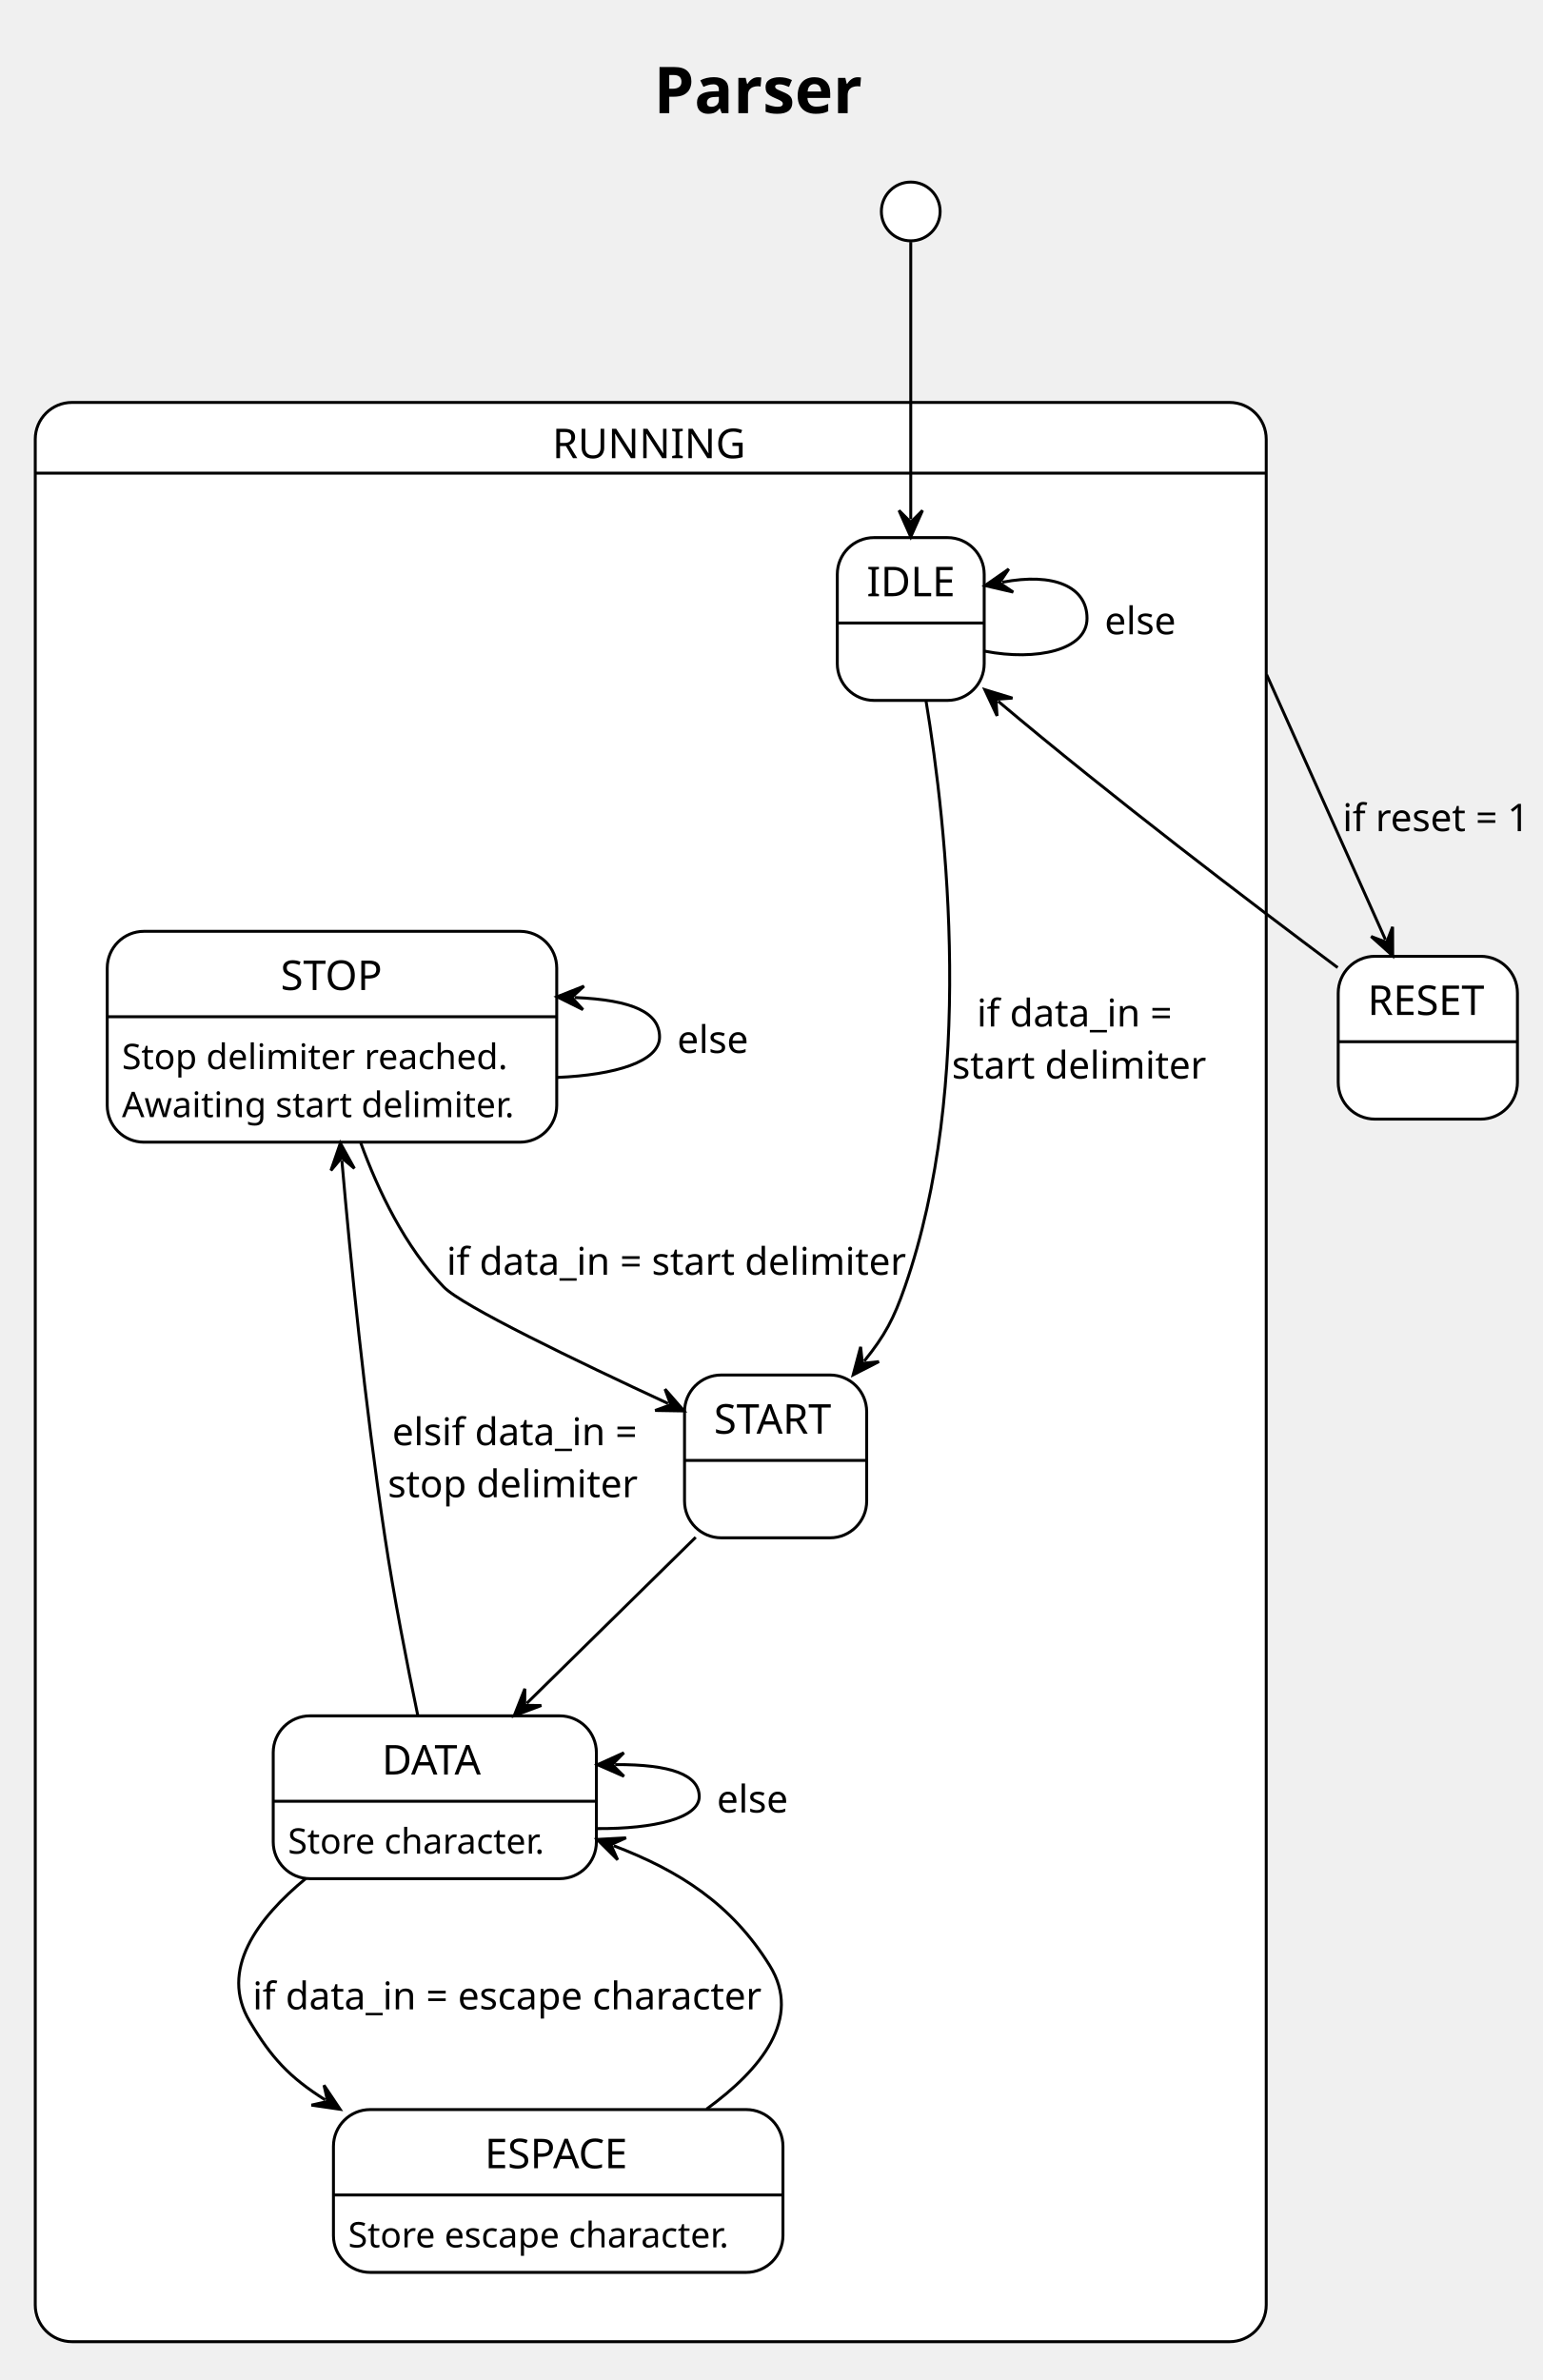
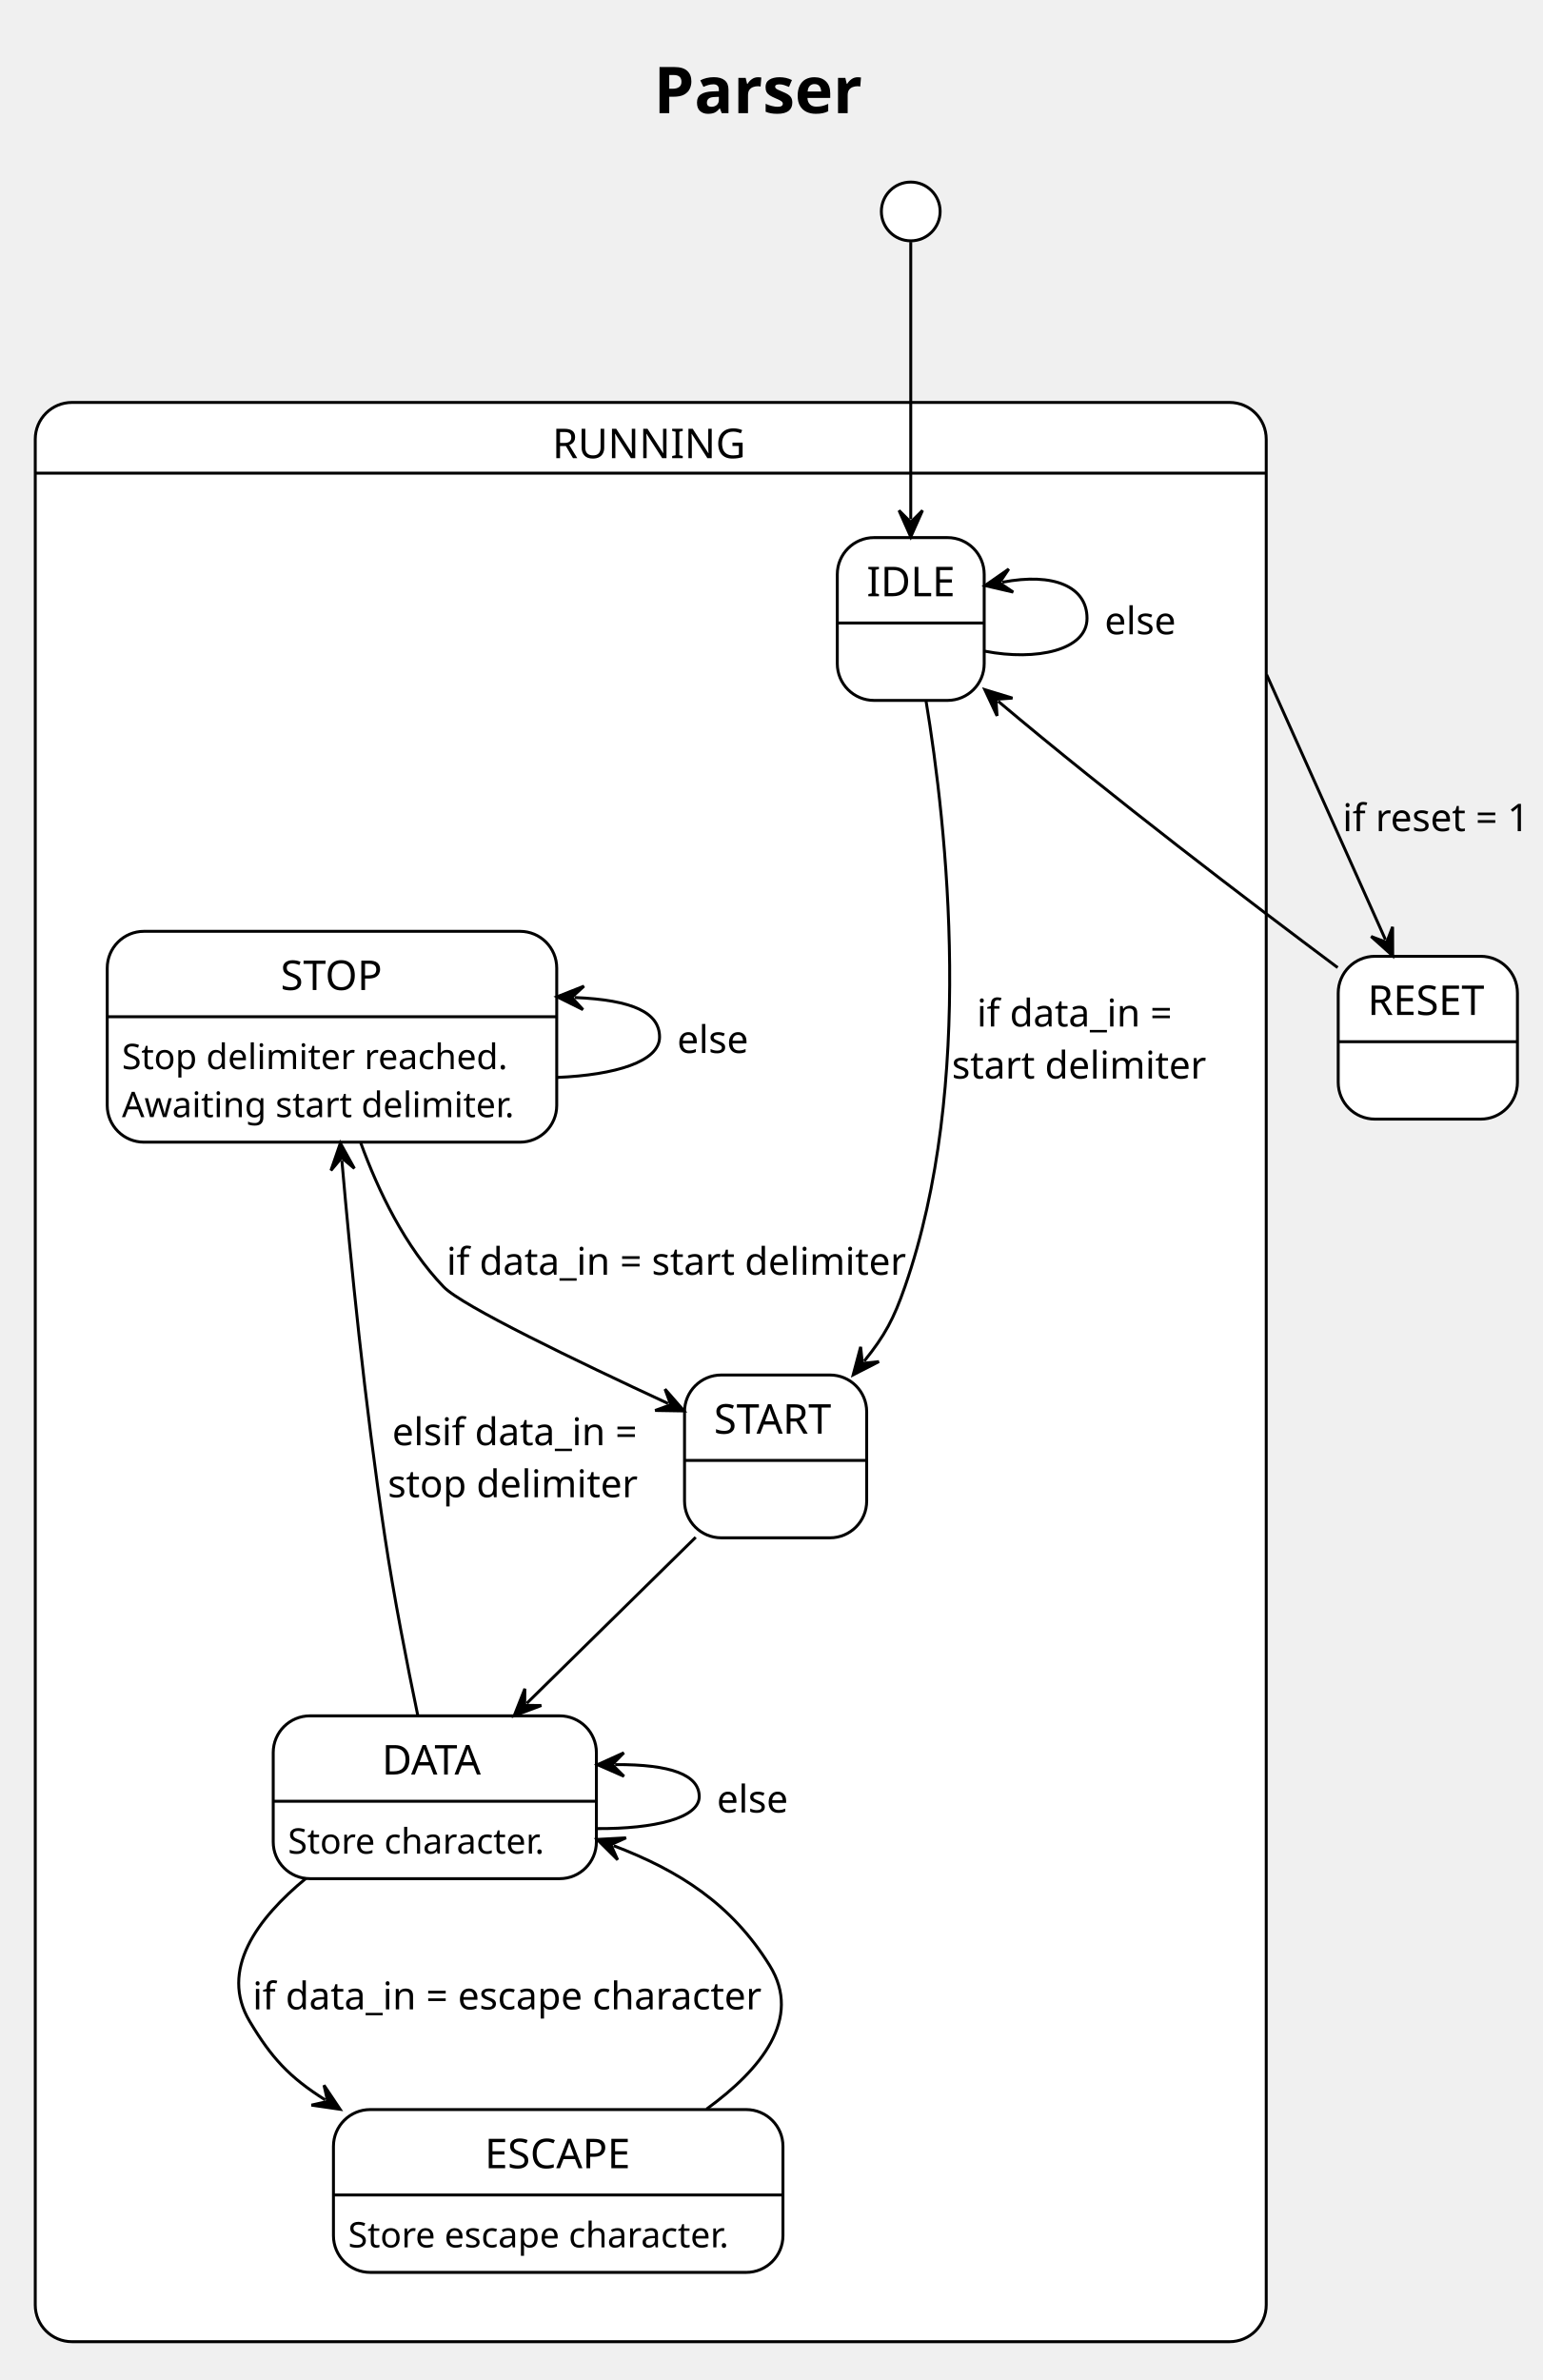
<svg xmlns="http://www.w3.org/2000/svg" contentStyleType="text/css" height="810px" preserveAspectRatio="none" style="width:525px;height:810px;background:#FFFFFF;" version="1.1" viewBox="0 0 525 810" width="525px" zoomAndPan="magnify">
  <defs />
  <g>
    <text fill="#000000" font-family="Verdana" font-size="22" font-weight="bold" lengthAdjust="spacing" textLength="71" x="222.5" y="38.518">Parser</text>
    <g id="cluster_RUNNING">
      <path d="M24.5,136.964 L418.5,136.964 A12.5,12.5 0 0 1 431,149.464 L431,161.032 L12,161.032 L12,149.464 A12.5,12.5 0 0 1 24.5,136.964 " fill="#FFFFFF" style="stroke:#FFFFFF;stroke-width:1.0;" />
      <path d="M12,161.032 L431,161.032 L431,784.464 A12.5,12.5 0 0 1 418.5,796.964 L24.5,796.964 A12.5,12.5 0 0 1 12,784.464 L12,161.032 " fill="#FFFFFF" style="stroke:#FFFFFF;stroke-width:1.0;" />
      <rect fill="none" height="660" rx="12.5" ry="12.5" style="stroke:#000000;stroke-width:1.0;" width="419" x="12" y="136.964" />
      <line style="stroke:#000000;stroke-width:1.0;" x1="12" x2="431" y1="161.032" y2="161.032" />
      <text fill="#000000" font-family="Verdana" font-size="14" lengthAdjust="spacing" textLength="67" x="188" y="155.93">RUNNING</text>
    </g>
    <g id="RUNNING.IDLE">
      <rect fill="#FFFFFF" height="55.412" rx="12.5" ry="12.5" style="stroke:#000000;stroke-width:1.0;" width="50" x="285" y="182.964" />
      <line style="stroke:#000000;stroke-width:1.0;" x1="285" x2="335" y1="212.032" y2="212.032" />
      <text fill="#000000" font-family="Verdana" font-size="14" lengthAdjust="spacing" textLength="30" x="295" y="202.93">IDLE</text>
      <text fill="#000000" font-family="Verdana" font-size="12" lengthAdjust="spacing" textLength="3" x="290" y="229.86"> </text>
    </g>
    <g id="RUNNING.STOP">
      <rect fill="#FFFFFF" height="71.756" rx="12.5" ry="12.5" style="stroke:#000000;stroke-width:1.0;" width="153" x="36.5" y="316.964" />
      <line style="stroke:#000000;stroke-width:1.0;" x1="36.5" x2="189.5" y1="346.032" y2="346.032" />
      <text fill="#000000" font-family="Verdana" font-size="14" lengthAdjust="spacing" textLength="35" x="95.5" y="336.93">STOP</text>
      <text fill="#000000" font-family="Verdana" font-size="12" lengthAdjust="spacing" textLength="130" x="41.5" y="363.86">Stop delimiter reached.</text>
      <text fill="#000000" font-family="Verdana" font-size="12" lengthAdjust="spacing" textLength="133" x="41.5" y="380.204">Awaiting start delimiter.</text>
    </g>
    <g id="RUNNING.START">
      <rect fill="#FFFFFF" height="55.412" rx="12.5" ry="12.5" style="stroke:#000000;stroke-width:1.0;" width="62" x="233" y="467.964" />
      <line style="stroke:#000000;stroke-width:1.0;" x1="233" x2="295" y1="497.032" y2="497.032" />
      <text fill="#000000" font-family="Verdana" font-size="14" lengthAdjust="spacing" textLength="42" x="243" y="487.93">START</text>
      <text fill="#000000" font-family="Verdana" font-size="12" lengthAdjust="spacing" textLength="3" x="238" y="514.86"> </text>
    </g>
-     <g id="RUNNING.ESPACE">
+     <g id="RUNNING.ESCAPE">
      <rect fill="#FFFFFF" height="55.412" rx="12.5" ry="12.5" style="stroke:#000000;stroke-width:1.0;" width="153" x="113.5" y="717.964" />
      <line style="stroke:#000000;stroke-width:1.0;" x1="113.5" x2="266.5" y1="747.032" y2="747.032" />
-       <text fill="#000000" font-family="Verdana" font-size="14" lengthAdjust="spacing" textLength="50" x="165" y="737.93">ESPACE</text>
+       <text fill="#000000" font-family="Verdana" font-size="14" lengthAdjust="spacing" textLength="50" x="165" y="737.93">ESCAPE</text>
      <text fill="#000000" font-family="Verdana" font-size="12" lengthAdjust="spacing" textLength="133" x="118.5" y="764.86">Store escape character.</text>
    </g>
    <g id="RUNNING.DATA">
      <rect fill="#FFFFFF" height="55.412" rx="12.5" ry="12.5" style="stroke:#000000;stroke-width:1.0;" width="110" x="93" y="583.964" />
      <line style="stroke:#000000;stroke-width:1.0;" x1="93" x2="203" y1="613.032" y2="613.032" />
      <text fill="#000000" font-family="Verdana" font-size="14" lengthAdjust="spacing" textLength="36" x="130" y="603.93">DATA</text>
      <text fill="#000000" font-family="Verdana" font-size="12" lengthAdjust="spacing" textLength="90" x="98" y="630.86">Store character.</text>
    </g>
    <ellipse cx="310" cy="71.964" fill="#FFFFFF" rx="10" ry="10" style="stroke:#000000;stroke-width:1.0;" />
    <g id="RESET">
      <rect fill="#FFFFFF" height="55.412" rx="12.5" ry="12.5" style="stroke:#000000;stroke-width:1.0;" width="61" x="455.5" y="325.464" />
      <line style="stroke:#000000;stroke-width:1.0;" x1="455.5" x2="516.5" y1="354.532" y2="354.532" />
      <text fill="#000000" font-family="Verdana" font-size="14" lengthAdjust="spacing" textLength="41" x="465.5" y="345.43">RESET</text>
      <text fill="#000000" font-family="Verdana" font-size="12" lengthAdjust="spacing" textLength="3" x="460.5" y="372.36"> </text>
    </g>
    <g id="link_IDLE_IDLE">
      <path d="M341.171,198.156 C358.661,194.776 370,199.634 370,210.464 C370,221.294 352.77,225.014 335.28,221.634 " fill="none" id="IDLE-backto-IDLE" style="stroke:#000000;stroke-width:1.0;" />
      <polygon fill="#000000" points="335.28,199.294,344.875,201.514,340.189,198.345,343.358,193.659,335.28,199.294" style="stroke:#000000;stroke-width:1.0;" />
      <text fill="#000000" font-family="Verdana" font-size="13" lengthAdjust="spacing" textLength="23" x="376" y="215.861">else</text>
    </g>
    <g id="link_IDLE_START">
      <path d="M315.15,238.214 C322.32,281.574 331.93,369.264 308,437.964 C304.24,448.764 301.268,454.435 294.168,463.235 " fill="none" id="IDLE-to-START" style="stroke:#000000;stroke-width:1.0;" />
      <polygon fill="#000000" points="290.4,467.904,299.164,463.411,293.54,464.013,292.938,458.388,290.4,467.904" style="stroke:#000000;stroke-width:1.0;" />
      <text fill="#000000" font-family="Verdana" font-size="13" lengthAdjust="spacing" textLength="64" x="332.5" y="349.361">if data_in =</text>
      <text fill="#000000" font-family="Verdana" font-size="13" lengthAdjust="spacing" textLength="84" x="324" y="367.067">start delimiter</text>
    </g>
    <g id="link_STOP_START">
      <path d="M122.81,389.014 C128.81,405.444 137.91,424.354 151,437.964 C157.22,444.424 196.138,463.158 227.398,477.668 " fill="none" id="STOP-to-START" style="stroke:#000000;stroke-width:1.0;" />
      <polygon fill="#000000" points="232.84,480.194,226.361,472.777,228.305,478.089,222.993,480.033,232.84,480.194" style="stroke:#000000;stroke-width:1.0;" />
      <text fill="#000000" font-family="Verdana" font-size="13" lengthAdjust="spacing" textLength="151" x="152" y="433.861">if data_in = start delimiter</text>
    </g>
    <g id="link_STOP_STOP">
      <path d="M195.605,339.487 C215.495,340.327 224.5,344.654 224.5,352.964 C224.5,361.274 209.5,365.854 189.61,366.694 " fill="none" id="STOP-backto-STOP" style="stroke:#000000;stroke-width:1.0;" />
      <polygon fill="#000000" points="189.61,339.234,198.433,343.61,194.606,339.445,198.771,335.617,189.61,339.234" style="stroke:#000000;stroke-width:1.0;" />
      <text fill="#000000" font-family="Verdana" font-size="13" lengthAdjust="spacing" textLength="23" x="230.5" y="358.361">else</text>
    </g>
    <g id="link_START_DATA">
      <path d="M236.8,523.194 C218.19,541.484 197.889,561.438 179.309,579.698 " fill="none" id="START-to-DATA" style="stroke:#000000;stroke-width:1.0;" />
      <polygon fill="#000000" points="175.03,583.904,184.253,580.448,178.596,580.399,178.645,574.743,175.03,583.904" style="stroke:#000000;stroke-width:1.0;" />
    </g>
-     <g id="link_ESPACE_DATA">
-       <path d="M240.51,717.784 C259.09,704.284 273.17,686.974 262,668.964 C248.96,647.944 231.117,636.64 208.857,628.16 " fill="none" id="ESPACE-to-DATA" style="stroke:#000000;stroke-width:1.0;" />
+     <g id="link_ESCAPE_DATA">
+       <path d="M240.51,717.784 C259.09,704.284 273.17,686.974 262,668.964 C248.96,647.944 231.117,636.64 208.857,628.16 " fill="none" id="ESCAPE-to-DATA" style="stroke:#000000;stroke-width:1.0;" />
      <polygon fill="#000000" points="203.25,626.024,210.236,632.966,207.922,627.804,213.084,625.49,203.25,626.024" style="stroke:#000000;stroke-width:1.0;" />
    </g>
-     <g id="link_DATA_ESPACE">
-       <path d="M104.23,639.204 C87.46,652.984 74.58,670.524 85,687.964 C92.38,700.314 98.415,706.923 110.685,714.663 " fill="none" id="DATA-to-ESPACE" style="stroke:#000000;stroke-width:1.0;" />
+     <g id="link_DATA_ESCAPE">
+       <path d="M104.23,639.204 C87.46,652.984 74.58,670.524 85,687.964 C92.38,700.314 98.415,706.923 110.685,714.663 " fill="none" id="DATA-to-ESCAPE" style="stroke:#000000;stroke-width:1.0;" />
      <polygon fill="#000000" points="115.76,717.864,110.282,709.679,111.531,715.197,106.014,716.446,115.76,717.864" style="stroke:#000000;stroke-width:1.0;" />
      <text fill="#000000" font-family="Verdana" font-size="13" lengthAdjust="spacing" textLength="167" x="86" y="683.861">if data_in = escape character</text>
    </g>
    <g id="link_STOP_DATA">
      <path d="M116.372,395.011 C119.362,429.271 124.08,476.864 131,522.964 C134.08,543.474 138.59,566.484 142.19,583.764 " fill="none" id="STOP-backto-DATA" style="stroke:#000000;stroke-width:1.0;" />
      <polygon fill="#000000" points="115.85,389.034,112.648,398.348,116.285,394.015,120.617,397.652,115.85,389.034" style="stroke:#000000;stroke-width:1.0;" />
      <text fill="#000000" font-family="Verdana" font-size="13" lengthAdjust="spacing" textLength="80" x="133.5" y="491.861">elsif data_in =</text>
      <text fill="#000000" font-family="Verdana" font-size="13" lengthAdjust="spacing" textLength="83" x="132" y="509.567">stop delimiter</text>
    </g>
    <g id="link_DATA_DATA">
      <path d="M209.37,600.557 C228.53,600.437 238,604.104 238,611.464 C238,618.824 222.53,622.454 203.37,622.334 " fill="none" id="DATA-backto-DATA" style="stroke:#000000;stroke-width:1.0;" />
      <polygon fill="#000000" points="203.37,600.594,212.395,604.538,208.37,600.563,212.345,596.538,203.37,600.594" style="stroke:#000000;stroke-width:1.0;" />
      <text fill="#000000" font-family="Verdana" font-size="13" lengthAdjust="spacing" textLength="23" x="244" y="616.861">else</text>
    </g>
    <g id="link_*start*_IDLE">
      <path d="M310,82.344 C310,102.764 310,145.874 310,176.724 " fill="none" id="*start*-to-IDLE" style="stroke:#000000;stroke-width:1.0;" />
      <polygon fill="#000000" points="310,182.724,314,173.724,310,177.724,306,173.724,310,182.724" style="stroke:#000000;stroke-width:1.0;" />
    </g>
    <g id="link_RUNNING_RESET">
      <path d="M431.14,229.616 C431.383,230.156 431.629,230.706 431.88,231.265 C432.882,233.5 433.949,235.88 435.069,238.379 C437.311,243.379 439.768,248.858 442.354,254.625 C452.697,277.694 462.651,299.889 471.586,319.819 " fill="none" id="RUNNING-to-RESET" style="stroke:#000000;stroke-width:1.0;" />
      <polygon fill="#000000" points="474.04,325.294,474.008,315.445,471.995,320.732,466.708,318.718,474.04,325.294" style="stroke:#000000;stroke-width:1.0;" />
      <text fill="#000000" font-family="Verdana" font-size="13" lengthAdjust="spacing" textLength="60" x="457" y="282.861">if reset = 1</text>
    </g>
    <g id="link_IDLE_RESET">
      <path d="M339.733,238.645 C378.883,271.625 425.17,306.784 455.31,329.304 " fill="none" id="IDLE-backto-RESET" style="stroke:#000000;stroke-width:1.0;" />
      <polygon fill="#000000" points="335.2,234.714,339.379,243.632,338.978,237.99,344.62,237.589,335.2,234.714" style="stroke:#000000;stroke-width:1.0;" />
    </g>
  </g>
</svg>
